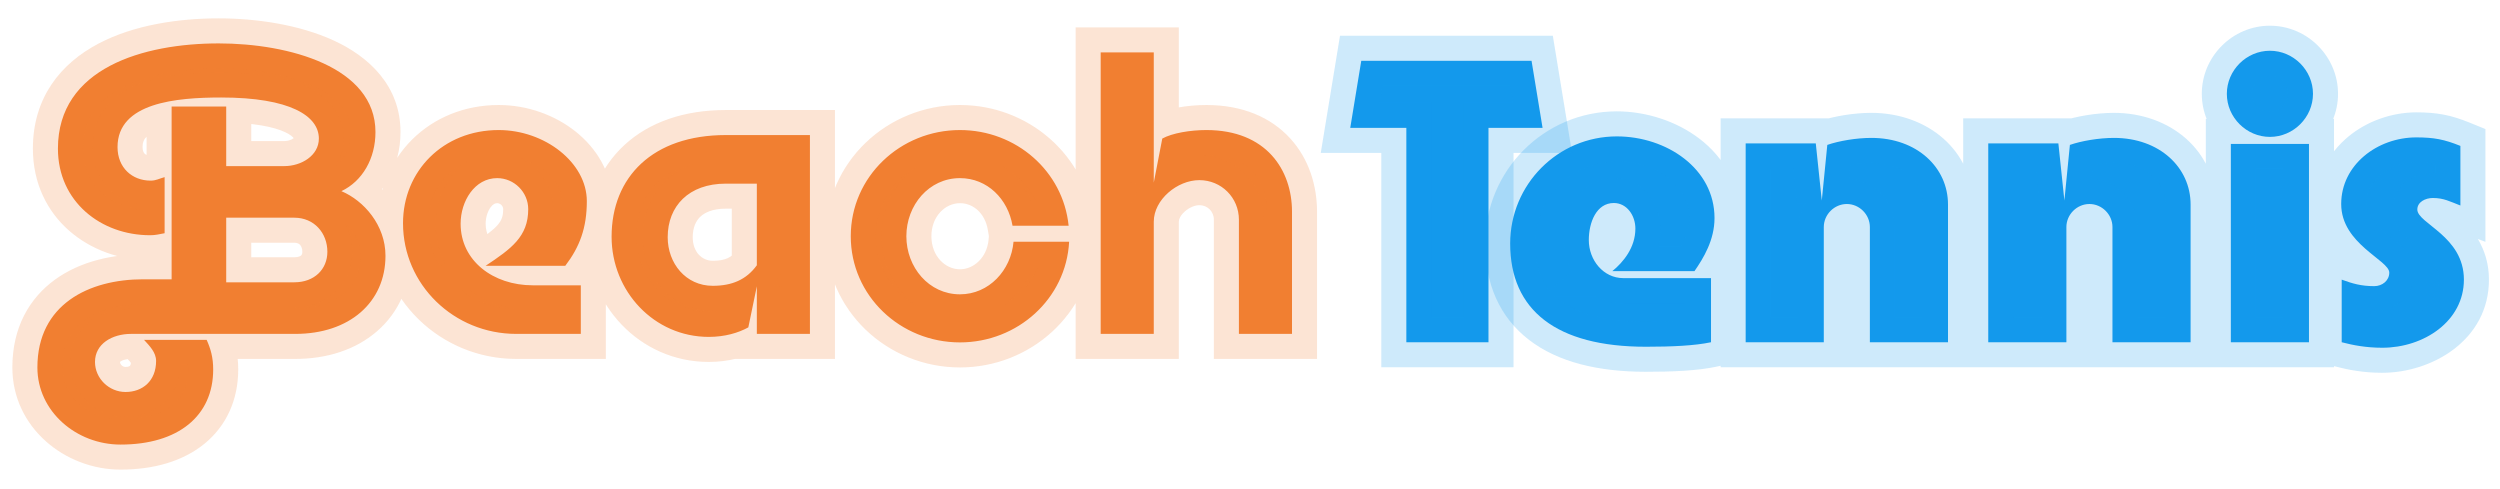
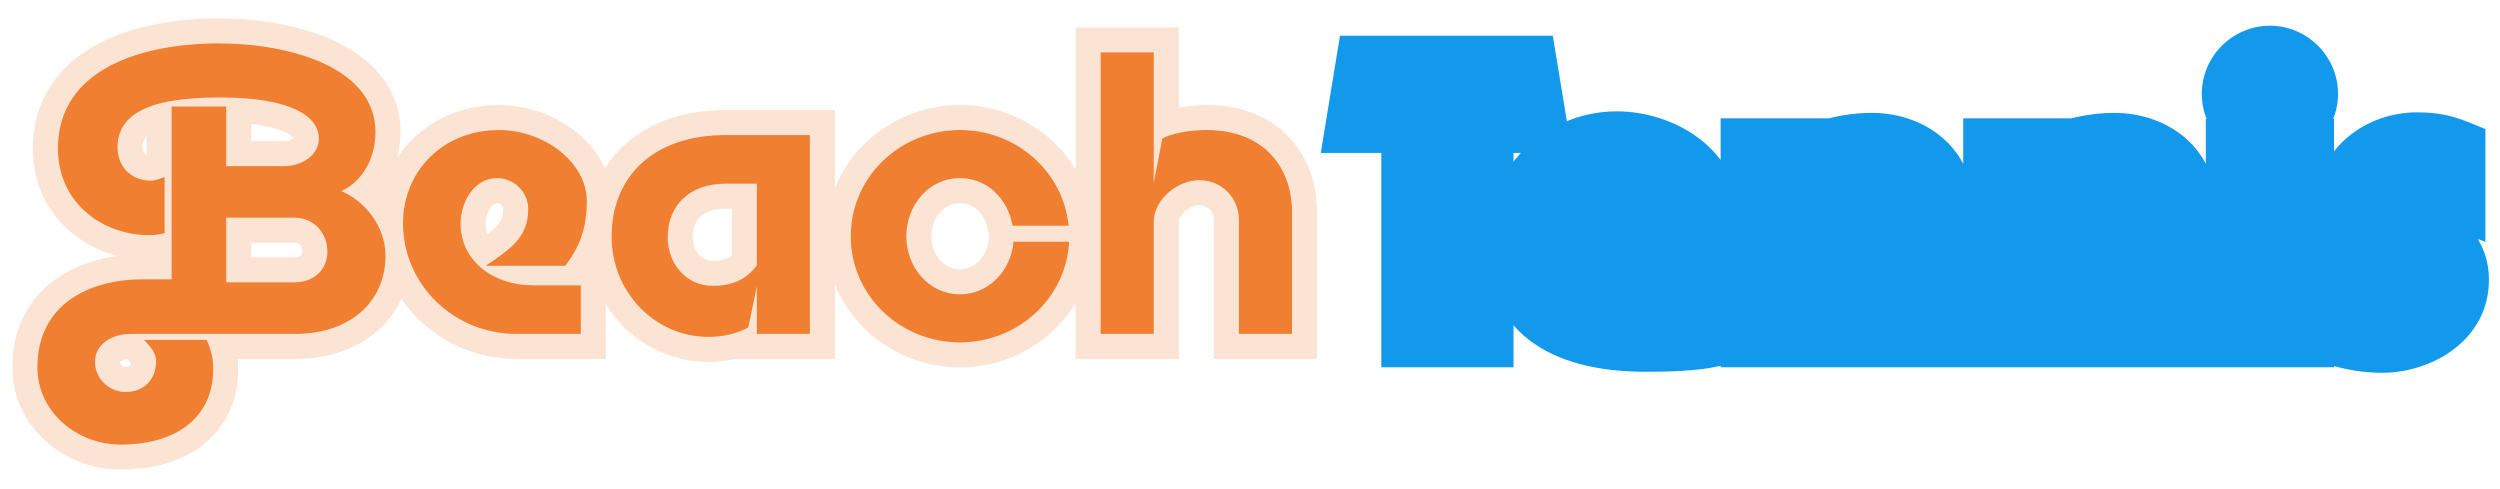
<svg xmlns="http://www.w3.org/2000/svg" width="auto" height="44" viewBox="-5 -10 599 117" fill="none">
  <path d="M404.958 72V56.64H383.958C379.158 56.64 375.678 52.32 375.678 47.52C375.678 43.32 377.478 38.64 381.678 38.64C384.798 38.64 386.838 41.64 386.838 44.76C386.838 49.32 383.958 52.8 381.318 54.96H400.998C403.158 51.84 405.798 47.52 405.798 42.24C405.798 30.36 394.278 22.68 382.398 22.68C368.238 22.68 356.838 34.2 356.838 48.36C356.838 64.32 367.878 73.08 389.358 73.08C395.478 73.08 400.998 72.84 404.958 72ZM431.501 38.04L430.061 24.36H413.261V72H431.981V44.4C431.981 41.4 434.501 38.88 437.501 38.88C440.501 38.88 443.021 41.4 443.021 44.4V72H461.741V39C461.741 30.12 454.301 23.04 443.381 23.04C439.781 23.04 435.581 23.76 432.821 24.72L431.501 38.04ZM489.626 38.04L488.186 24.36H471.386V72H490.106V44.4C490.106 41.4 492.626 38.88 495.626 38.88C498.626 38.88 501.146 41.4 501.146 44.4V72H519.866V39C519.866 30.12 512.426 23.04 501.506 23.04C497.906 23.04 493.706 23.76 490.946 24.72L489.626 38.04ZM528.551 12.48C528.551 18.12 533.231 22.8 538.871 22.8C544.511 22.8 549.191 18.12 549.191 12.48C549.191 6.84 544.511 2.16 538.871 2.16C533.231 2.16 528.551 6.84 528.551 12.48ZM548.231 24.48H529.511V72H548.231V24.48ZM584.51 39.24V24.96C580.67 23.4 578.15 22.92 573.95 22.92C564.59 22.92 555.95 29.52 555.95 38.88C555.95 48.48 567.47 52.32 567.47 55.32C567.47 57.24 565.79 58.56 563.87 58.56C560.75 58.56 558.71 57.96 556.07 57V72C558.83 72.72 561.95 73.32 565.79 73.32C575.75 73.32 585.35 66.96 585.35 57C585.35 46.56 574.19 43.56 574.19 40.2C574.19 38.4 576.11 37.44 577.91 37.44C580.55 37.44 581.99 38.28 584.51 39.24Z" fill="#1399EC" />
-   <path d="M404.958 72L406.203 77.869L410.958 76.861V72H404.958ZM404.958 56.64H410.958V50.64H404.958V56.64ZM381.318 54.96L377.518 50.316L364.509 60.96H381.318V54.96ZM400.998 54.96V60.96H404.141L405.931 58.375L400.998 54.96ZM410.958 72V56.64H398.958V72H410.958ZM404.958 50.64H383.958V62.64H404.958V50.64ZM383.958 50.64C383.468 50.64 382.988 50.449 382.533 49.929C382.041 49.366 381.678 48.498 381.678 47.52H369.678C369.678 54.856 375.116 62.64 383.958 62.64V50.64ZM381.678 47.52C381.678 46.886 381.747 46.254 381.875 45.693C382.005 45.122 382.171 44.727 382.303 44.497C382.434 44.269 382.463 44.319 382.288 44.435C382.063 44.584 381.808 44.64 381.678 44.64V32.64C376.889 32.64 373.647 35.479 371.902 38.513C370.26 41.366 369.678 44.699 369.678 47.52H381.678ZM381.678 44.64C381.467 44.64 381.227 44.583 381.016 44.472C380.822 44.371 380.734 44.267 380.718 44.248C380.705 44.232 380.74 44.273 380.778 44.385C380.815 44.495 380.838 44.627 380.838 44.76H392.838C392.838 39.726 389.356 32.64 381.678 32.64V44.64ZM380.838 44.76C380.838 46.674 379.589 48.622 377.518 50.316L385.117 59.604C388.326 56.978 392.838 51.966 392.838 44.76H380.838ZM381.318 60.96H400.998V48.96H381.318V60.96ZM405.931 58.375C408.176 55.131 411.798 49.492 411.798 42.24H399.798C399.798 45.548 398.139 48.548 396.064 51.545L405.931 58.375ZM411.798 42.24C411.798 25.744 396.119 16.68 382.398 16.68V28.68C392.436 28.68 399.798 34.976 399.798 42.24H411.798ZM382.398 16.68C364.887 16.68 350.838 30.923 350.838 48.36H362.838C362.838 37.477 371.588 28.68 382.398 28.68V16.68ZM350.838 48.36C350.838 57.858 354.21 65.946 361.386 71.462C368.298 76.774 377.942 79.08 389.358 79.08V67.08C379.293 67.08 372.677 65.006 368.699 61.948C364.985 59.094 362.838 54.822 362.838 48.36H350.838ZM389.358 79.08C395.49 79.08 401.569 78.852 406.203 77.869L403.712 66.131C400.426 66.828 395.465 67.08 389.358 67.08V79.08ZM431.501 38.04L425.534 38.668L437.472 38.632L431.501 38.04ZM430.061 24.36L436.028 23.732L435.463 18.36H430.061V24.36ZM413.261 24.36V18.36H407.261V24.36H413.261ZM413.261 72H407.261V78H413.261V72ZM431.981 72V78H437.981V72H431.981ZM443.021 72H437.021V78H443.021V72ZM461.741 72V78H467.741V72H461.741ZM432.821 24.72L430.85 19.053L427.228 20.313L426.85 24.128L432.821 24.72ZM437.468 37.412L436.028 23.732L424.094 24.988L425.534 38.668L437.468 37.412ZM430.061 18.36H413.261V30.36H430.061V18.36ZM407.261 24.36V72H419.261V24.36H407.261ZM413.261 78H431.981V66H413.261V78ZM437.981 72V44.4H425.981V72H437.981ZM437.981 44.4C437.981 44.607 437.894 44.722 437.859 44.758C437.823 44.793 437.708 44.88 437.501 44.88V32.88C431.187 32.88 425.981 38.086 425.981 44.4H437.981ZM437.501 44.88C437.294 44.88 437.179 44.793 437.143 44.758C437.108 44.722 437.021 44.607 437.021 44.4H449.021C449.021 38.086 443.815 32.88 437.501 32.88V44.88ZM437.021 44.4V72H449.021V44.4H437.021ZM443.021 78H461.741V66H443.021V78ZM467.741 72V39H455.741V72H467.741ZM467.741 39C467.741 26.186 456.958 17.04 443.381 17.04V29.04C451.644 29.04 455.741 34.054 455.741 39H467.741ZM443.381 17.04C439.161 17.04 434.29 17.856 430.85 19.053L434.792 30.387C436.872 29.664 440.401 29.04 443.381 29.04V17.04ZM426.85 24.128L425.53 37.448L437.472 38.632L438.792 25.312L426.85 24.128ZM489.626 38.04L483.659 38.668L495.597 38.632L489.626 38.04ZM488.186 24.36L494.153 23.732L493.588 18.36H488.186V24.36ZM471.386 24.36V18.36H465.386V24.36H471.386ZM471.386 72H465.386V78H471.386V72ZM490.106 72V78H496.106V72H490.106ZM501.146 72H495.146V78H501.146V72ZM519.866 72V78H525.866V72H519.866ZM490.946 24.72L488.975 19.053L485.353 20.313L484.975 24.128L490.946 24.72ZM495.593 37.412L494.153 23.732L482.219 24.988L483.659 38.668L495.593 37.412ZM488.186 18.36H471.386V30.36H488.186V18.36ZM465.386 24.36V72H477.386V24.36H465.386ZM471.386 78H490.106V66H471.386V78ZM496.106 72V44.4H484.106V72H496.106ZM496.106 44.4C496.106 44.607 496.019 44.722 495.984 44.758C495.948 44.793 495.833 44.88 495.626 44.88V32.88C489.312 32.88 484.106 38.086 484.106 44.4H496.106ZM495.626 44.88C495.419 44.88 495.304 44.793 495.268 44.758C495.233 44.722 495.146 44.607 495.146 44.4H507.146C507.146 38.086 501.94 32.88 495.626 32.88V44.88ZM495.146 44.4V72H507.146V44.4H495.146ZM501.146 78H519.866V66H501.146V78ZM525.866 72V39H513.866V72H525.866ZM525.866 39C525.866 26.186 515.083 17.04 501.506 17.04V29.04C509.769 29.04 513.866 34.054 513.866 39H525.866ZM501.506 17.04C497.286 17.04 492.415 17.856 488.975 19.053L492.917 30.387C494.997 29.664 498.526 29.04 501.506 29.04V17.04ZM484.975 24.128L483.655 37.448L495.597 38.632L496.917 25.312L484.975 24.128ZM548.231 24.48H554.231V18.48H548.231V24.48ZM529.511 24.48V18.48H523.511V24.48H529.511ZM529.511 72H523.511V78H529.511V72ZM548.231 72V78H554.231V72H548.231ZM522.551 12.48C522.551 21.434 529.917 28.8 538.871 28.8V16.8C536.545 16.8 534.551 14.806 534.551 12.48H522.551ZM538.871 28.8C547.825 28.8 555.191 21.434 555.191 12.48H543.191C543.191 14.806 541.197 16.8 538.871 16.8V28.8ZM555.191 12.48C555.191 3.526 547.825 -3.84 538.871 -3.84V8.16C541.197 8.16 543.191 10.154 543.191 12.48H555.191ZM538.871 -3.84C529.917 -3.84 522.551 3.526 522.551 12.48H534.551C534.551 10.154 536.545 8.16 538.871 8.16V-3.84ZM548.231 18.48H529.511V30.48H548.231V18.48ZM523.511 24.48V72H535.511V24.48H523.511ZM529.511 78H548.231V66H529.511V78ZM554.231 72V24.48H542.231V72H554.231ZM584.51 39.24L582.374 44.847L590.51 47.946V39.24H584.51ZM584.51 24.96H590.51V20.921L586.769 19.401L584.51 24.96ZM556.07 57L558.121 51.361L550.07 48.434V57H556.07ZM556.07 72H550.07V76.636L554.556 77.806L556.07 72ZM590.51 39.24V24.96H578.51V39.24H590.51ZM586.769 19.401C582.192 17.542 578.903 16.92 573.95 16.92V28.92C577.398 28.92 579.149 29.258 582.252 30.519L586.769 19.401ZM573.95 16.92C562.25 16.92 549.95 25.31 549.95 38.88H561.95C561.95 33.73 566.93 28.92 573.95 28.92V16.92ZM549.95 38.88C549.95 46.358 554.521 51.24 557.746 54.079C558.579 54.812 559.392 55.468 560.076 56.016C560.804 56.599 561.318 57.005 561.751 57.378C562.206 57.771 562.281 57.884 562.214 57.797C562.19 57.766 561.47 56.866 561.47 55.32H573.47C573.47 53.024 572.391 51.348 571.737 50.495C571.04 49.587 570.215 48.832 569.59 48.293C568.943 47.734 568.196 47.144 567.574 46.647C566.908 46.114 566.282 45.606 565.675 45.071C563.139 42.84 561.95 41.002 561.95 38.88H549.95ZM561.47 55.32C561.47 54.405 561.912 53.6 562.469 53.119C562.968 52.688 563.485 52.56 563.87 52.56V64.56C568.248 64.56 573.47 61.349 573.47 55.32H561.47ZM563.87 52.56C561.748 52.56 560.459 52.212 558.121 51.361L554.02 62.639C556.961 63.708 559.752 64.56 563.87 64.56V52.56ZM550.07 57V72H562.07V57H550.07ZM554.556 77.806C557.634 78.609 561.285 79.32 565.79 79.32V67.32C562.616 67.32 560.026 66.831 557.585 66.194L554.556 77.806ZM565.79 79.32C577.573 79.32 591.35 71.59 591.35 57H579.35C579.35 62.33 573.927 67.32 565.79 67.32V79.32ZM591.35 57C591.35 49.262 587.07 44.4 583.752 41.457C582.931 40.728 582.131 40.083 581.471 39.555C580.762 38.988 580.285 38.609 579.889 38.262C579.475 37.899 579.444 37.821 579.54 37.953C579.643 38.097 580.19 38.9 580.19 40.2H568.19C568.19 42.34 569.086 43.971 569.8 44.963C570.506 45.944 571.347 46.733 571.98 47.287C572.63 47.856 573.373 48.444 573.972 48.924C574.62 49.442 575.214 49.924 575.789 50.433C578.051 52.44 579.35 54.298 579.35 57H591.35ZM580.19 40.2C580.19 40.867 579.999 41.543 579.648 42.121C579.319 42.665 578.933 42.986 578.679 43.154C578.235 43.447 577.965 43.44 577.91 43.44V31.44C576.056 31.44 573.926 31.913 572.072 33.136C570.091 34.443 568.19 36.839 568.19 40.2H580.19ZM577.91 43.44C579.127 43.44 579.134 43.612 582.374 44.847L586.646 33.633C584.847 32.947 581.973 31.44 577.91 31.44V43.44Z" fill="#1399EC" fill-opacity="0.21" />
+   <path d="M404.958 72L406.203 77.869L410.958 76.861V72H404.958ZM404.958 56.64H410.958V50.64H404.958V56.64ZM381.318 54.96L377.518 50.316L364.509 60.96H381.318V54.96ZM400.998 54.96V60.96H404.141L405.931 58.375L400.998 54.96ZM410.958 72V56.64H398.958V72H410.958ZM404.958 50.64H383.958V62.64H404.958V50.64ZM383.958 50.64C383.468 50.64 382.988 50.449 382.533 49.929C382.041 49.366 381.678 48.498 381.678 47.52H369.678C369.678 54.856 375.116 62.64 383.958 62.64V50.64ZM381.678 47.52C381.678 46.886 381.747 46.254 381.875 45.693C382.005 45.122 382.171 44.727 382.303 44.497C382.434 44.269 382.463 44.319 382.288 44.435C382.063 44.584 381.808 44.64 381.678 44.64V32.64C376.889 32.64 373.647 35.479 371.902 38.513C370.26 41.366 369.678 44.699 369.678 47.52H381.678ZM381.678 44.64C381.467 44.64 381.227 44.583 381.016 44.472C380.822 44.371 380.734 44.267 380.718 44.248C380.705 44.232 380.74 44.273 380.778 44.385C380.815 44.495 380.838 44.627 380.838 44.76H392.838C392.838 39.726 389.356 32.64 381.678 32.64V44.64ZM380.838 44.76C380.838 46.674 379.589 48.622 377.518 50.316L385.117 59.604C388.326 56.978 392.838 51.966 392.838 44.76H380.838ZM381.318 60.96H400.998V48.96H381.318V60.96ZM405.931 58.375C408.176 55.131 411.798 49.492 411.798 42.24H399.798C399.798 45.548 398.139 48.548 396.064 51.545L405.931 58.375ZM411.798 42.24C411.798 25.744 396.119 16.68 382.398 16.68V28.68C392.436 28.68 399.798 34.976 399.798 42.24H411.798ZM382.398 16.68C364.887 16.68 350.838 30.923 350.838 48.36H362.838C362.838 37.477 371.588 28.68 382.398 28.68V16.68ZM350.838 48.36C350.838 57.858 354.21 65.946 361.386 71.462C368.298 76.774 377.942 79.08 389.358 79.08V67.08C379.293 67.08 372.677 65.006 368.699 61.948C364.985 59.094 362.838 54.822 362.838 48.36H350.838ZM389.358 79.08C395.49 79.08 401.569 78.852 406.203 77.869L403.712 66.131C400.426 66.828 395.465 67.08 389.358 67.08V79.08ZM431.501 38.04L425.534 38.668L437.472 38.632L431.501 38.04ZM430.061 24.36L436.028 23.732L435.463 18.36H430.061V24.36ZM413.261 24.36V18.36H407.261V24.36H413.261ZM413.261 72H407.261V78H413.261V72ZM431.981 72V78H437.981V72H431.981ZM443.021 72H437.021V78H443.021V72ZM461.741 72V78H467.741V72H461.741ZM432.821 24.72L430.85 19.053L427.228 20.313L426.85 24.128L432.821 24.72ZM437.468 37.412L436.028 23.732L424.094 24.988L425.534 38.668L437.468 37.412ZM430.061 18.36H413.261V30.36H430.061V18.36ZM407.261 24.36V72H419.261V24.36H407.261ZM413.261 78H431.981V66H413.261V78ZM437.981 72V44.4H425.981V72H437.981ZM437.981 44.4C437.981 44.607 437.894 44.722 437.859 44.758C437.823 44.793 437.708 44.88 437.501 44.88V32.88C431.187 32.88 425.981 38.086 425.981 44.4H437.981ZM437.501 44.88C437.294 44.88 437.179 44.793 437.143 44.758C437.108 44.722 437.021 44.607 437.021 44.4H449.021C449.021 38.086 443.815 32.88 437.501 32.88V44.88ZM437.021 44.4V72H449.021V44.4H437.021ZM443.021 78H461.741V66H443.021V78ZM467.741 72V39H455.741V72H467.741ZM467.741 39C467.741 26.186 456.958 17.04 443.381 17.04V29.04C451.644 29.04 455.741 34.054 455.741 39H467.741ZM443.381 17.04C439.161 17.04 434.29 17.856 430.85 19.053L434.792 30.387C436.872 29.664 440.401 29.04 443.381 29.04V17.04ZM426.85 24.128L425.53 37.448L437.472 38.632L438.792 25.312L426.85 24.128ZM489.626 38.04L483.659 38.668L495.597 38.632L489.626 38.04ZM488.186 24.36L494.153 23.732L493.588 18.36H488.186V24.36ZM471.386 24.36V18.36H465.386V24.36H471.386ZM471.386 72H465.386V78H471.386V72ZM490.106 72V78H496.106V72H490.106ZM501.146 72H495.146V78H501.146V72ZM519.866 72V78H525.866V72H519.866ZM490.946 24.72L488.975 19.053L485.353 20.313L484.975 24.128L490.946 24.72ZM495.593 37.412L494.153 23.732L482.219 24.988L483.659 38.668L495.593 37.412ZM488.186 18.36H471.386V30.36H488.186V18.36ZM465.386 24.36V72H477.386V24.36H465.386ZM471.386 78H490.106V66H471.386V78ZM496.106 72V44.4H484.106V72H496.106ZM496.106 44.4C496.106 44.607 496.019 44.722 495.984 44.758C495.948 44.793 495.833 44.88 495.626 44.88V32.88C489.312 32.88 484.106 38.086 484.106 44.4H496.106ZM495.626 44.88C495.419 44.88 495.304 44.793 495.268 44.758C495.233 44.722 495.146 44.607 495.146 44.4H507.146C507.146 38.086 501.94 32.88 495.626 32.88V44.88ZM495.146 44.4V72H507.146V44.4H495.146ZM501.146 78H519.866V66H501.146V78ZM525.866 72V39H513.866V72H525.866ZM525.866 39C525.866 26.186 515.083 17.04 501.506 17.04V29.04C509.769 29.04 513.866 34.054 513.866 39H525.866ZM501.506 17.04C497.286 17.04 492.415 17.856 488.975 19.053L492.917 30.387C494.997 29.664 498.526 29.04 501.506 29.04V17.04ZM484.975 24.128L483.655 37.448L495.597 38.632L496.917 25.312L484.975 24.128ZM548.231 24.48H554.231V18.48H548.231V24.48ZM529.511 24.48V18.48H523.511V24.48H529.511ZM529.511 72H523.511V78H529.511V72ZM548.231 72V78H554.231V72H548.231ZM522.551 12.48C522.551 21.434 529.917 28.8 538.871 28.8V16.8C536.545 16.8 534.551 14.806 534.551 12.48H522.551ZM538.871 28.8C547.825 28.8 555.191 21.434 555.191 12.48H543.191C543.191 14.806 541.197 16.8 538.871 16.8V28.8ZM555.191 12.48C555.191 3.526 547.825 -3.84 538.871 -3.84V8.16C541.197 8.16 543.191 10.154 543.191 12.48H555.191ZM538.871 -3.84C529.917 -3.84 522.551 3.526 522.551 12.48H534.551C534.551 10.154 536.545 8.16 538.871 8.16V-3.84ZM548.231 18.48H529.511V30.48H548.231V18.48ZM523.511 24.48V72H535.511V24.48H523.511ZM529.511 78H548.231V66H529.511V78ZM554.231 72V24.48H542.231V72H554.231ZM584.51 39.24L582.374 44.847L590.51 47.946V39.24H584.51ZM584.51 24.96H590.51V20.921L586.769 19.401L584.51 24.96ZM556.07 57L558.121 51.361L550.07 48.434V57H556.07ZM556.07 72H550.07V76.636L554.556 77.806L556.07 72ZM590.51 39.24V24.96H578.51V39.24H590.51ZM586.769 19.401C582.192 17.542 578.903 16.92 573.95 16.92V28.92C577.398 28.92 579.149 29.258 582.252 30.519L586.769 19.401ZM573.95 16.92C562.25 16.92 549.95 25.31 549.95 38.88H561.95C561.95 33.73 566.93 28.92 573.95 28.92V16.92ZM549.95 38.88C549.95 46.358 554.521 51.24 557.746 54.079C558.579 54.812 559.392 55.468 560.076 56.016C560.804 56.599 561.318 57.005 561.751 57.378C562.206 57.771 562.281 57.884 562.214 57.797C562.19 57.766 561.47 56.866 561.47 55.32H573.47C573.47 53.024 572.391 51.348 571.737 50.495C571.04 49.587 570.215 48.832 569.59 48.293C568.943 47.734 568.196 47.144 567.574 46.647C566.908 46.114 566.282 45.606 565.675 45.071C563.139 42.84 561.95 41.002 561.95 38.88H549.95ZM561.47 55.32C561.47 54.405 561.912 53.6 562.469 53.119C562.968 52.688 563.485 52.56 563.87 52.56V64.56C568.248 64.56 573.47 61.349 573.47 55.32H561.47ZM563.87 52.56C561.748 52.56 560.459 52.212 558.121 51.361L554.02 62.639C556.961 63.708 559.752 64.56 563.87 64.56V52.56ZM550.07 57V72H562.07V57H550.07ZM554.556 77.806C557.634 78.609 561.285 79.32 565.79 79.32V67.32C562.616 67.32 560.026 66.831 557.585 66.194L554.556 77.806ZM565.79 79.32C577.573 79.32 591.35 71.59 591.35 57H579.35C579.35 62.33 573.927 67.32 565.79 67.32V79.32ZM591.35 57C591.35 49.262 587.07 44.4 583.752 41.457C582.931 40.728 582.131 40.083 581.471 39.555C580.762 38.988 580.285 38.609 579.889 38.262C579.475 37.899 579.444 37.821 579.54 37.953C579.643 38.097 580.19 38.9 580.19 40.2H568.19C568.19 42.34 569.086 43.971 569.8 44.963C570.506 45.944 571.347 46.733 571.98 47.287C572.63 47.856 573.373 48.444 573.972 48.924C574.62 49.442 575.214 49.924 575.789 50.433C578.051 52.44 579.35 54.298 579.35 57H591.35ZM580.19 40.2C580.19 40.867 579.999 41.543 579.648 42.121C579.319 42.665 578.933 42.986 578.679 43.154C578.235 43.447 577.965 43.44 577.91 43.44V31.44C576.056 31.44 573.926 31.913 572.072 33.136C570.091 34.443 568.19 36.839 568.19 40.2H580.19ZM577.91 43.44C579.127 43.44 579.134 43.612 582.374 44.847L586.646 33.633C584.847 32.947 581.973 31.44 577.91 31.44V43.44Z" fill="#1399EC" fillOpacity="0.21" />
  <path d="M364.6 20.64L361.96 4.56H321.16L318.52 20.64H331.96V72H351.64V20.64H364.6Z" fill="#1399EC" />
-   <path d="M364.6 20.64V26.64H371.665L370.521 19.668L364.6 20.64ZM361.96 4.56L367.881 3.588L367.055 -1.44H361.96V4.56ZM321.16 4.56V-1.44H316.065L315.239 3.588L321.16 4.56ZM318.52 20.64L312.599 19.668L311.455 26.64H318.52V20.64ZM331.96 20.64H337.96V14.64H331.96V20.64ZM331.96 72H325.96V78H331.96V72ZM351.64 72V78H357.64V72H351.64ZM351.64 20.64V14.64H345.64V20.64H351.64ZM370.521 19.668L367.881 3.588L356.039 5.532L358.679 21.612L370.521 19.668ZM361.96 -1.44H321.16V10.56H361.96V-1.44ZM315.239 3.588L312.599 19.668L324.441 21.612L327.081 5.532L315.239 3.588ZM318.52 26.64H331.96V14.64H318.52V26.64ZM325.96 20.64V72H337.96V20.64H325.96ZM331.96 78H351.64V66H331.96V78ZM357.64 72V20.64H345.64V72H357.64ZM351.64 26.64H364.6V14.64H351.64V26.64Z" fill="#1399EC" fill-opacity="0.21" />
+   <path d="M364.6 20.64V26.64H371.665L370.521 19.668L364.6 20.64ZM361.96 4.56L367.881 3.588L367.055 -1.44H361.96V4.56ZM321.16 4.56V-1.44H316.065L315.239 3.588L321.16 4.56ZM318.52 20.64L312.599 19.668L311.455 26.64H318.52V20.64ZM331.96 20.64H337.96V14.64H331.96V20.64ZM331.96 72H325.96V78H331.96V72ZM351.64 72V78H357.64V72H351.64ZM351.64 20.64V14.64H345.64V20.64H351.64ZM370.521 19.668L367.881 3.588L356.039 5.532L358.679 21.612L370.521 19.668ZM361.96 -1.44H321.16V10.56H361.96V-1.44ZM315.239 3.588L312.599 19.668L324.441 21.612L327.081 5.532L315.239 3.588ZM318.52 26.64H331.96V14.64H318.52V26.64ZM325.96 20.64V72H337.96V20.64H325.96ZM331.96 78H351.64V66H331.96V78ZM357.64 72V20.64H345.64V72H357.64ZM351.64 26.64H364.6V14.64H351.64V26.64Z" fill="#1399EC" fillOpacity="0.21" />
  <path d="M49.2 42.16H65.52C70.32 42.16 73.44 45.88 73.44 50.32C73.44 54.52 70.32 57.64 65.52 57.64H49.2V42.16ZM65.76 70C78.72 70 87.36 62.44 87.36 51.28C87.36 43.96 82.2 38.08 76.8 35.8C81.84 33.4 84.96 28 84.96 21.64C84.96 6.04 64.2 0.4 47.4 0.4C29.4 0.4 8.88 6.28 8.88 25.6C8.88 38.32 19.2 46.36 30.96 46.36C32.28 46.36 33.12 46.12 34.44 45.88V32.44C33.12 32.8 32.4 33.28 31.08 33.28C26.64 33.28 23.16 30.16 23.16 25.24C23.16 14.56 37.32 13.36 48 13.36C64.56 13.36 71.4 17.8 71.4 23.2C71.4 27.28 67.2 29.8 63.12 29.8H49.2V15.52H36.12V56.92H29.28C16.32 56.92 3.96 62.92 3.96 78.04C3.96 88.6 13.32 96.52 23.88 96.52C37.68 96.52 46.08 89.68 46.08 78.52C46.08 75.64 45.48 73.6 44.52 71.44H29.52C30.84 72.88 32.4 74.44 32.4 76.48C32.4 81.28 29.16 83.92 25.08 83.92C21.12 83.92 17.76 80.68 17.76 76.72C17.76 72.4 21.84 70 26.4 70H65.76ZM134.163 70V58.36H122.643C113.163 58.36 105.363 52.48 105.363 43.6C105.363 38.2 108.723 32.68 114.123 32.68C118.203 32.68 121.563 36.04 121.563 40.12C121.563 46.72 117.483 49.6 111.363 53.68H130.443C133.923 49.12 135.603 44.56 135.603 38.2C135.603 28.96 125.523 21.16 114.483 21.16C101.163 21.16 91.563 31 91.563 43.48C91.563 58.24 103.803 70 118.683 70H134.163ZM189.058 22.36H168.898C151.378 22.36 141.538 32.44 141.538 46.72C141.538 59.8 151.738 70.72 164.818 70.72C168.658 70.72 171.898 69.76 174.298 68.44L176.338 58.6V70H189.058V22.36ZM176.338 53.56C173.818 57.04 170.338 58.48 165.778 58.48C159.298 58.48 154.978 53.08 154.978 46.84C154.978 39.4 160.018 34 168.898 34H176.338V53.56ZM251.043 44.08C249.723 31 238.443 21.16 225.003 21.16C210.723 21.16 198.843 32.32 198.843 46.6C198.843 60.88 210.723 72.04 225.003 72.04C238.803 72.04 250.443 61.6 251.163 47.92H237.843C237.243 54.76 231.963 60.52 225.003 60.52C217.563 60.52 212.163 54.04 212.163 46.6C212.163 39.16 217.563 32.68 225.003 32.68C231.603 32.68 236.523 37.72 237.603 44.08H251.043ZM304.563 40.72C304.563 30.76 298.443 21.16 284.043 21.16C280.203 21.16 275.883 21.88 273.483 23.2L271.443 33.76V2.56H258.723V70H271.443V43.12C271.443 37.84 277.083 33.16 282.363 33.16C287.643 33.16 291.843 37.36 291.843 42.64V70H304.563V40.72Z" fill="#F17F31" />
  <path d="M49.2 42.16V36.16H43.2V42.16H49.2ZM49.2 57.64H43.2V63.64H49.2V57.64ZM76.8 35.8L74.22 30.383L62.154 36.129L74.466 41.328L76.8 35.8ZM34.44 45.88L35.513 51.783L40.44 50.888V45.88H34.44ZM34.44 32.44H40.44V24.584L32.861 26.651L34.44 32.44ZM49.2 29.8H43.2V35.8H49.2V29.8ZM49.2 15.52H55.2V9.52H49.2V15.52ZM36.12 15.52V9.52H30.12V15.52H36.12ZM36.12 56.92V62.92H42.12V56.92H36.12ZM44.52 71.44L50.003 69.003L48.419 65.44H44.52V71.44ZM29.52 71.44V65.44H15.881L25.097 75.494L29.52 71.44ZM49.2 48.16H65.52V36.16H49.2V48.16ZM65.52 48.16C66.279 48.16 66.658 48.416 66.885 48.659C67.157 48.952 67.44 49.499 67.44 50.32H79.44C79.44 42.988 74.04 36.16 65.52 36.16V48.16ZM67.44 50.32C67.44 50.879 67.262 51.097 67.157 51.196C67.038 51.308 66.602 51.64 65.52 51.64V63.64C69.239 63.64 72.762 62.412 75.403 59.914C78.058 57.403 79.44 53.961 79.44 50.32H67.44ZM65.52 51.64H49.2V63.64H65.52V51.64ZM55.2 57.64V42.16H43.2V57.64H55.2ZM65.76 76C73.382 76 80.275 73.77 85.356 69.354C90.509 64.875 93.36 58.513 93.36 51.28H81.36C81.36 55.207 79.891 58.205 77.484 60.296C75.005 62.45 71.098 64 65.76 64V76ZM93.36 51.28C93.36 41.097 86.308 33.302 79.134 30.273L74.466 41.328C78.092 42.858 81.36 46.823 81.36 51.28H93.36ZM79.38 41.217C86.841 37.664 90.96 29.923 90.96 21.64H78.96C78.96 26.077 76.84 29.136 74.22 30.383L79.38 41.217ZM90.96 21.64C90.96 10.529 83.358 3.577 74.992 -0.279C66.653 -4.123 56.324 -5.6 47.4 -5.6V6.4C55.276 6.4 63.727 7.743 69.969 10.619C76.182 13.483 78.96 17.151 78.96 21.64H90.96ZM47.4 -5.6C37.91 -5.6 27.182 -4.075 18.595 0.446C9.678 5.14 2.88 13.261 2.88 25.6H14.88C14.88 18.619 18.342 14.14 24.185 11.064C30.358 7.815 38.89 6.4 47.4 6.4V-5.6ZM2.88 25.6C2.88 42.279 16.57 52.36 30.96 52.36V40.36C21.83 40.36 14.88 34.361 14.88 25.6H2.88ZM30.96 52.36C32.992 52.36 34.681 51.935 35.513 51.783L33.367 39.977C32.982 40.047 32.629 40.117 32.363 40.17C32.078 40.226 31.886 40.263 31.714 40.292C31.422 40.34 31.219 40.36 30.96 40.36V52.36ZM40.44 45.88V32.44H28.44V45.88H40.44ZM32.861 26.651C32.338 26.794 31.897 26.943 31.565 27.059C31.166 27.198 31.082 27.232 30.913 27.286C30.81 27.32 30.821 27.311 30.885 27.299C30.96 27.285 31.033 27.28 31.08 27.28V39.28C32.563 39.28 33.721 38.99 34.607 38.704C34.948 38.593 35.374 38.439 35.522 38.388C35.738 38.312 35.882 38.266 36.019 38.229L32.861 26.651ZM31.08 27.28C30.281 27.28 29.855 27.015 29.652 26.817C29.477 26.646 29.16 26.227 29.16 25.24H17.16C17.16 29.173 18.583 32.774 21.258 35.392C23.905 37.985 27.439 39.28 31.08 39.28V27.28ZM29.16 25.24C29.16 24.044 29.5 23.432 29.942 22.954C30.514 22.336 31.598 21.616 33.483 20.984C37.351 19.686 42.696 19.36 48 19.36V7.36C42.624 7.36 35.549 7.634 29.667 9.606C26.677 10.609 23.553 12.191 21.136 14.802C18.59 17.553 17.16 21.096 17.16 25.24H29.16ZM48 19.36C55.886 19.36 60.719 20.439 63.348 21.68C64.62 22.281 65.136 22.807 65.308 23.032C65.35 23.086 65.373 23.125 65.385 23.146C65.391 23.157 65.395 23.165 65.397 23.17C65.399 23.174 65.4 23.177 65.4 23.177C65.4 23.178 65.4 23.177 65.399 23.176C65.399 23.175 65.399 23.175 65.399 23.174C65.399 23.174 65.399 23.173 65.399 23.173C65.399 23.173 65.399 23.174 65.399 23.175C65.399 23.175 65.399 23.177 65.399 23.179C65.4 23.183 65.4 23.19 65.4 23.2H77.4C77.4 17.4 73.54 13.223 68.472 10.829C63.541 8.501 56.674 7.36 48 7.36V19.36ZM65.4 23.2C65.4 23.152 65.422 23.062 65.456 23.002C65.476 22.966 65.441 23.046 65.25 23.186C64.816 23.503 64.015 23.8 63.12 23.8V35.8C66.305 35.8 69.644 34.837 72.33 32.874C75.101 30.849 77.4 27.535 77.4 23.2H65.4ZM63.12 23.8H49.2V35.8H63.12V23.8ZM55.2 29.8V15.52H43.2V29.8H55.2ZM49.2 9.52H36.12V21.52H49.2V9.52ZM30.12 15.52V56.92H42.12V15.52H30.12ZM36.12 50.92H29.28V62.92H36.12V50.92ZM29.28 50.92C21.996 50.92 14.301 52.588 8.255 56.94C1.944 61.483 -2.04 68.593 -2.04 78.04H9.96C9.96 72.367 12.156 68.917 15.265 66.68C18.639 64.252 23.604 62.92 29.28 62.92V50.92ZM-2.04 78.04C-2.04 92.483 10.606 102.52 23.88 102.52V90.52C16.034 90.52 9.96 84.717 9.96 78.04H-2.04ZM23.88 102.52C31.699 102.52 38.734 100.587 43.937 96.363C49.29 92.018 52.08 85.741 52.08 78.52H40.08C40.08 82.459 38.67 85.182 36.373 87.047C33.926 89.033 29.861 90.52 23.88 90.52V102.52ZM52.08 78.52C52.08 74.619 51.222 71.746 50.003 69.003L39.037 73.877C39.738 75.454 40.08 76.661 40.08 78.52H52.08ZM44.52 65.44H29.52V77.44H44.52V65.44ZM25.097 75.494C25.491 75.924 25.738 76.186 26.005 76.491C26.25 76.772 26.392 76.958 26.477 77.084C26.645 77.335 26.4 77.071 26.4 76.48H38.4C38.4 73.849 37.375 71.785 36.433 70.386C35.562 69.091 34.444 67.932 33.943 67.386L25.097 75.494ZM26.4 76.48C26.4 77.002 26.313 77.304 26.256 77.447C26.202 77.584 26.152 77.636 26.127 77.66C26.097 77.689 25.835 77.92 25.08 77.92V89.92C28.405 89.92 31.803 88.831 34.413 86.34C37.073 83.801 38.4 80.294 38.4 76.48H26.4ZM25.08 77.92C24.753 77.92 24.406 77.785 24.129 77.514C23.858 77.25 23.76 76.962 23.76 76.72H11.76C11.76 84.121 17.936 89.92 25.08 89.92V77.92ZM23.76 76.72C23.76 76.617 23.776 76.648 23.737 76.719C23.708 76.773 23.714 76.725 23.866 76.616C24.225 76.359 25.085 76 26.4 76V64C23.155 64 19.695 64.841 16.874 66.864C13.897 68.999 11.76 72.41 11.76 76.72H23.76ZM26.4 76H65.76V64H26.4V76ZM134.163 70V76H140.163V70H134.163ZM134.163 58.36H140.163V52.36H134.163V58.36ZM111.363 53.68L108.035 48.688L91.546 59.68H111.363V53.68ZM130.443 53.68V59.68H133.412L135.213 57.32L130.443 53.68ZM140.163 70V58.36H128.163V70H140.163ZM134.163 52.36H122.643V64.36H134.163V52.36ZM122.643 52.36C115.33 52.36 111.363 48.126 111.363 43.6H99.363C99.363 56.834 110.996 64.36 122.643 64.36V52.36ZM111.363 43.6C111.363 42.056 111.863 40.603 112.547 39.675C113.169 38.832 113.697 38.68 114.123 38.68V26.68C109.149 26.68 105.297 29.288 102.888 32.555C100.542 35.737 99.363 39.743 99.363 43.6H111.363ZM114.123 38.68C114.889 38.68 115.563 39.354 115.563 40.12H127.563C127.563 32.726 121.517 26.68 114.123 26.68V38.68ZM115.563 40.12C115.563 41.935 115.091 42.917 114.228 43.91C113.071 45.243 111.249 46.544 108.035 48.688L114.691 58.672C117.596 56.736 120.875 54.557 123.288 51.78C125.995 48.663 127.563 44.905 127.563 40.12H115.563ZM111.363 59.68H130.443V47.68H111.363V59.68ZM135.213 57.32C139.475 51.734 141.603 45.901 141.603 38.2H129.603C129.603 43.219 128.37 46.505 125.673 50.04L135.213 57.32ZM141.603 38.2C141.603 31.301 137.855 25.45 132.92 21.521C127.965 17.576 121.369 15.16 114.483 15.16V27.16C118.637 27.16 122.601 28.644 125.446 30.909C128.311 33.19 129.603 35.859 129.603 38.2H141.603ZM114.483 15.16C97.912 15.16 85.563 27.623 85.563 43.48H97.563C97.563 34.377 104.413 27.16 114.483 27.16V15.16ZM85.563 43.48C85.563 61.71 100.648 76 118.683 76V64C106.958 64 97.563 54.77 97.563 43.48H85.563ZM118.683 76H134.163V64H118.683V76ZM189.058 22.36H195.058V16.36H189.058V22.36ZM174.298 68.44L177.19 73.697L179.612 72.365L180.173 69.658L174.298 68.44ZM176.338 58.6H182.338L170.463 57.382L176.338 58.6ZM176.338 70H170.338V76H176.338V70ZM189.058 70V76H195.058V70H189.058ZM176.338 53.56L181.198 57.079L182.338 55.504V53.56H176.338ZM176.338 34H182.338V28H176.338V34ZM189.058 16.36H168.898V28.36H189.058V16.36ZM168.898 16.36C159 16.36 150.577 19.222 144.572 24.782C138.527 30.378 135.538 38.152 135.538 46.72H147.538C147.538 41.008 149.469 36.602 152.724 33.588C156.019 30.538 161.276 28.36 168.898 28.36V16.36ZM135.538 46.72C135.538 62.873 148.189 76.72 164.818 76.72V64.72C155.287 64.72 147.538 56.727 147.538 46.72H135.538ZM164.818 76.72C169.652 76.72 173.889 75.513 177.19 73.697L171.407 63.183C169.907 64.007 167.664 64.72 164.818 64.72V76.72ZM180.173 69.658L182.213 59.818L170.463 57.382L168.423 67.222L180.173 69.658ZM170.338 58.6V70H182.338V58.6H170.338ZM176.338 76H189.058V64H176.338V76ZM195.058 70V22.36H183.058V70H195.058ZM171.478 50.041C170.322 51.639 168.853 52.48 165.778 52.48V64.48C171.824 64.48 177.315 62.441 181.198 57.079L171.478 50.041ZM165.778 52.48C163.266 52.48 160.978 50.461 160.978 46.84H148.978C148.978 55.699 155.33 64.48 165.778 64.48V52.48ZM160.978 46.84C160.978 44.507 161.739 42.944 162.768 41.954C163.806 40.955 165.685 40 168.898 40V28C163.231 28 158.15 29.745 154.448 33.306C150.737 36.876 148.978 41.733 148.978 46.84H160.978ZM168.898 40H176.338V28H168.898V40ZM170.338 34V53.56H182.338V34H170.338ZM251.043 44.08V50.08H257.679L257.012 43.478L251.043 44.08ZM251.163 47.92L257.155 48.235L257.487 41.92H251.163V47.92ZM237.843 47.92V41.92H232.346L231.866 47.396L237.843 47.92ZM237.603 44.08L231.687 45.084L232.536 50.08H237.603V44.08ZM257.012 43.478C255.367 27.176 241.364 15.16 225.003 15.16V27.16C235.522 27.16 244.078 34.824 245.073 44.682L257.012 43.478ZM225.003 15.16C207.629 15.16 192.843 28.79 192.843 46.6H204.843C204.843 35.85 213.816 27.16 225.003 27.16V15.16ZM192.843 46.6C192.843 64.41 207.629 78.04 225.003 78.04V66.04C213.816 66.04 204.843 57.35 204.843 46.6H192.843ZM225.003 78.04C241.788 78.04 256.256 65.303 257.155 48.235L245.171 47.605C244.629 57.897 235.817 66.04 225.003 66.04V78.04ZM251.163 41.92H237.843V53.92H251.163V41.92ZM231.866 47.396C231.489 51.696 228.322 54.52 225.003 54.52V66.52C235.604 66.52 242.997 57.824 243.82 48.444L231.866 47.396ZM225.003 54.52C221.49 54.52 218.163 51.375 218.163 46.6H206.163C206.163 56.705 213.635 66.52 225.003 66.52V54.52ZM218.163 46.6C218.163 41.825 221.49 38.68 225.003 38.68V26.68C213.635 26.68 206.163 36.495 206.163 46.6H218.163ZM225.003 38.68C228.146 38.68 231.003 41.053 231.687 45.084L243.518 43.075C242.043 34.387 235.059 26.68 225.003 26.68V38.68ZM237.603 50.08H251.043V38.08H237.603V50.08ZM273.483 23.2L270.591 17.943L268.126 19.299L267.592 22.062L273.483 23.2ZM271.443 33.76H265.443L277.334 34.898L271.443 33.76ZM271.443 2.56H277.443V-3.44H271.443V2.56ZM258.723 2.56V-3.44H252.723V2.56H258.723ZM258.723 70H252.723V76H258.723V70ZM271.443 70V76H277.443V70H271.443ZM291.843 70H285.843V76H291.843V70ZM304.563 70V76H310.563V70H304.563ZM310.563 40.72C310.563 34.565 308.671 28.126 304.133 23.158C299.498 18.085 292.662 15.16 284.043 15.16V27.16C289.823 27.16 293.248 29.035 295.273 31.252C297.394 33.574 298.563 36.915 298.563 40.72H310.563ZM284.043 15.16C279.828 15.16 274.304 15.901 270.591 17.943L276.374 28.457C277.462 27.859 280.578 27.16 284.043 27.16V15.16ZM267.592 22.062L265.552 32.622L277.334 34.898L279.374 24.338L267.592 22.062ZM277.443 33.76V2.56H265.443V33.76H277.443ZM271.443 -3.44H258.723V8.56H271.443V-3.44ZM252.723 2.56V70H264.723V2.56H252.723ZM258.723 76H271.443V64H258.723V76ZM277.443 70V43.12H265.443V70H277.443ZM277.443 43.12C277.443 42.645 277.738 41.679 278.897 40.655C280.05 39.636 281.411 39.16 282.363 39.16V27.16C278.035 27.16 273.935 29.024 270.949 31.665C267.967 34.301 265.443 38.315 265.443 43.12H277.443ZM282.363 39.16C284.329 39.16 285.843 40.674 285.843 42.64H297.843C297.843 34.046 290.957 27.16 282.363 27.16V39.16ZM285.843 42.64V70H297.843V42.64H285.843ZM291.843 76H304.563V64H291.843V76ZM310.563 70V40.72H298.563V70H310.563Z" fill="#F17F31" fill-opacity="0.21" />
</svg>
